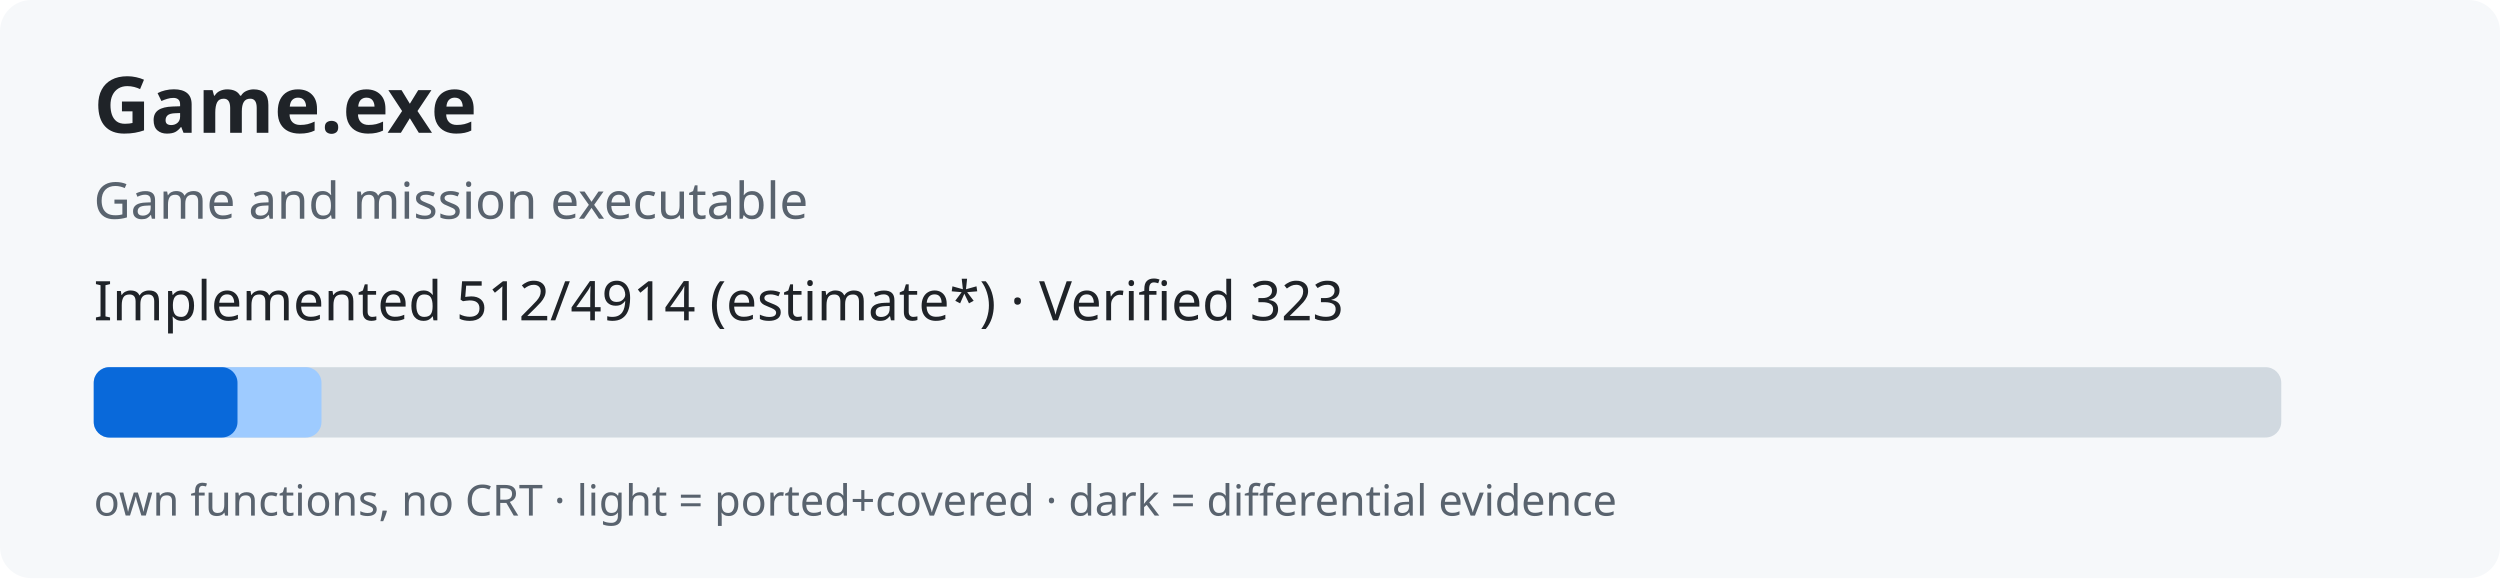
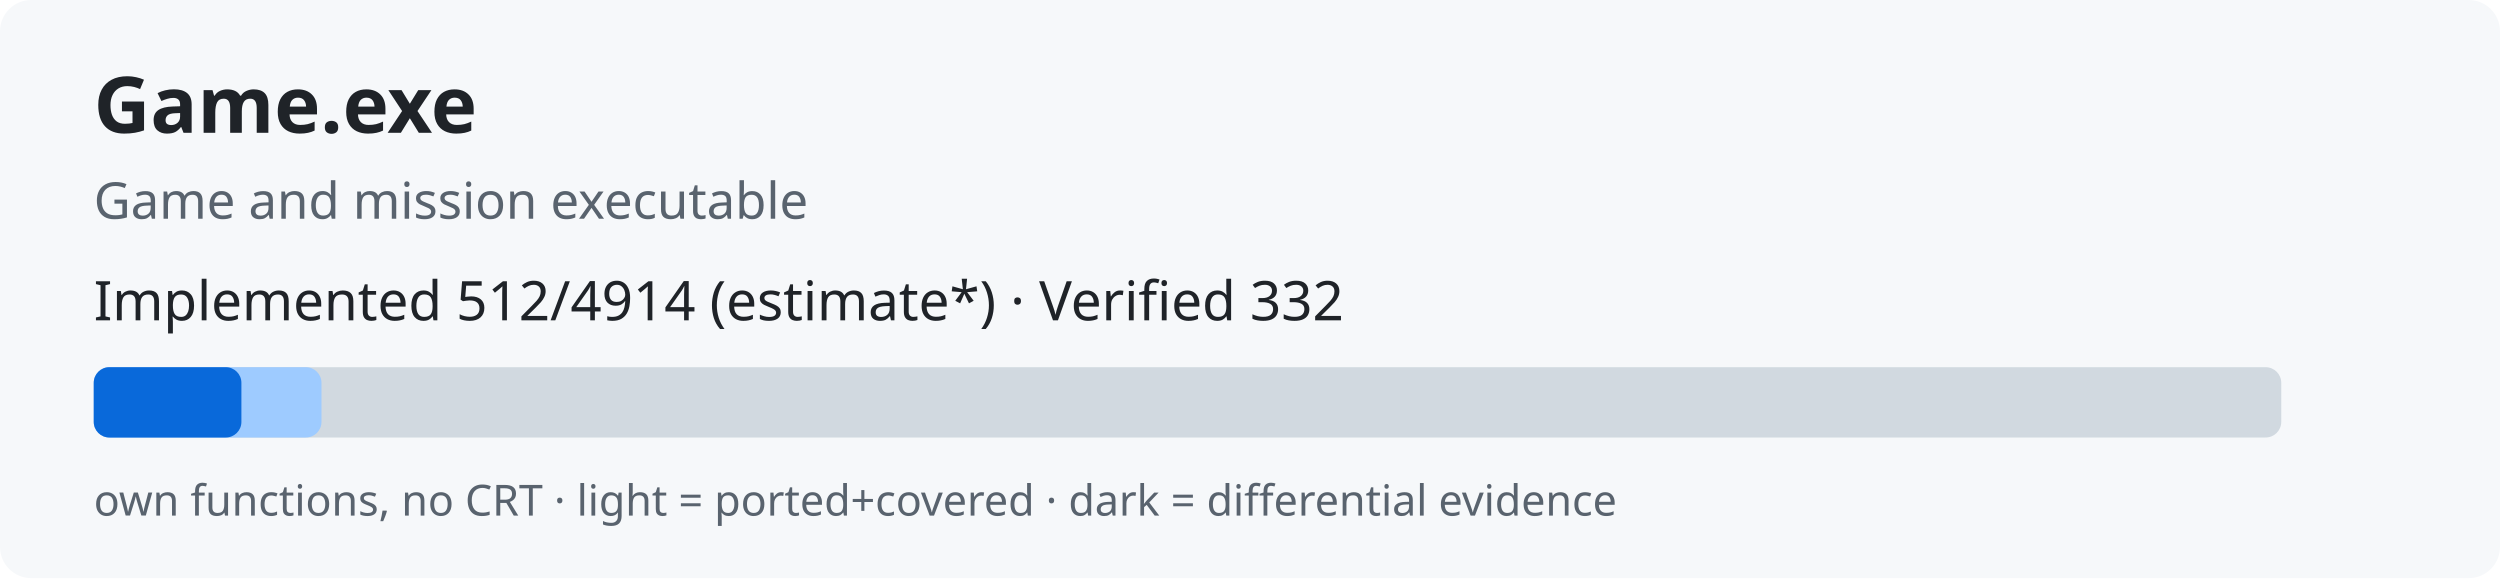
<svg xmlns="http://www.w3.org/2000/svg" width="640" height="148" role="img">
  <rect width="640" height="148" rx="8" fill="#f6f8fa" />
  <text x="24" y="34" font-family="sans-serif" font-size="20" font-weight="bold" fill="#1f2328">Game.exe</text>
  <text x="24" y="56" font-family="sans-serif" font-size="13" fill="#59636e">Game and mission executable</text>
-   <text x="24" y="82" font-family="sans-serif" font-size="14" fill="#1f2328">Implemented 512/4914 (estimate*) · Verified 323</text>
+   <text x="24" y="82" font-family="sans-serif" font-size="14" fill="#1f2328">Implemented 512/4914 (estimate*) · Verified 332</text>
  <rect x="24" y="94" width="560" height="18" rx="4" fill="#d1d9e0" />
  <rect x="24" y="94" width="58.3" height="18" rx="4" fill="#9ecbff" />
-   <rect x="24" y="94" width="36.8" height="18" rx="4" fill="#0969da" />
+   <rect x="24" y="94" width="37.8" height="18" rx="4" fill="#0969da" />
  <text x="24" y="132" font-family="sans-serif" font-size="11" fill="#59636e">own functions, no CRT · light = ported+covered · dark = differential evidence</text>
</svg>
